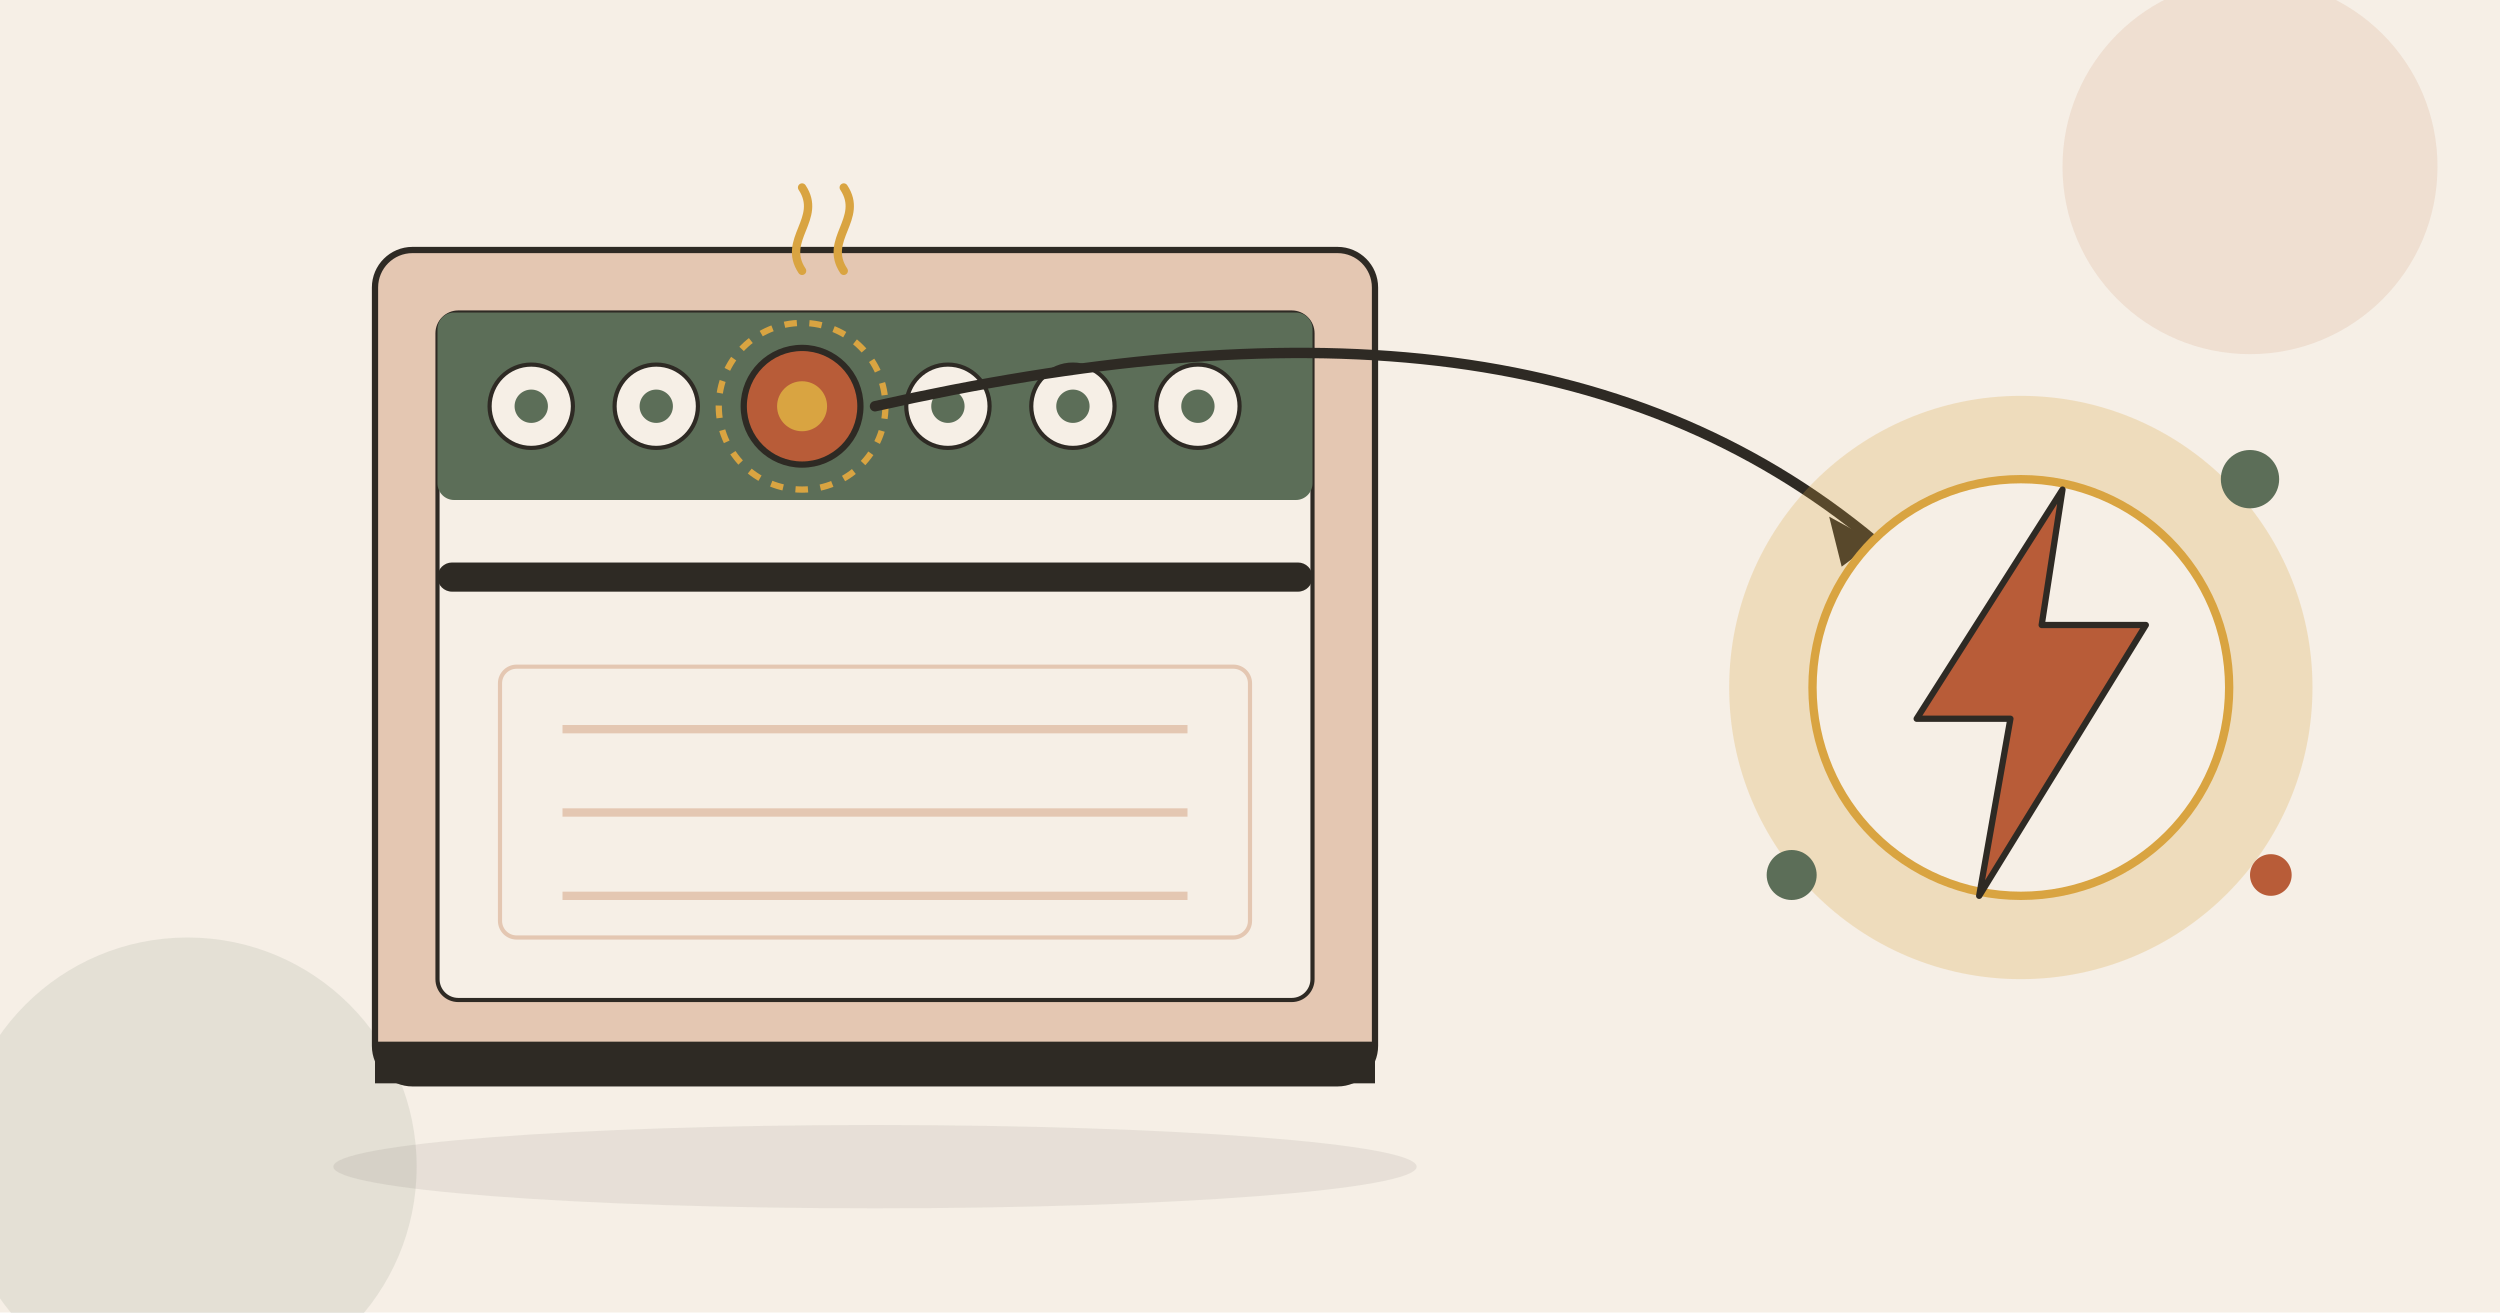
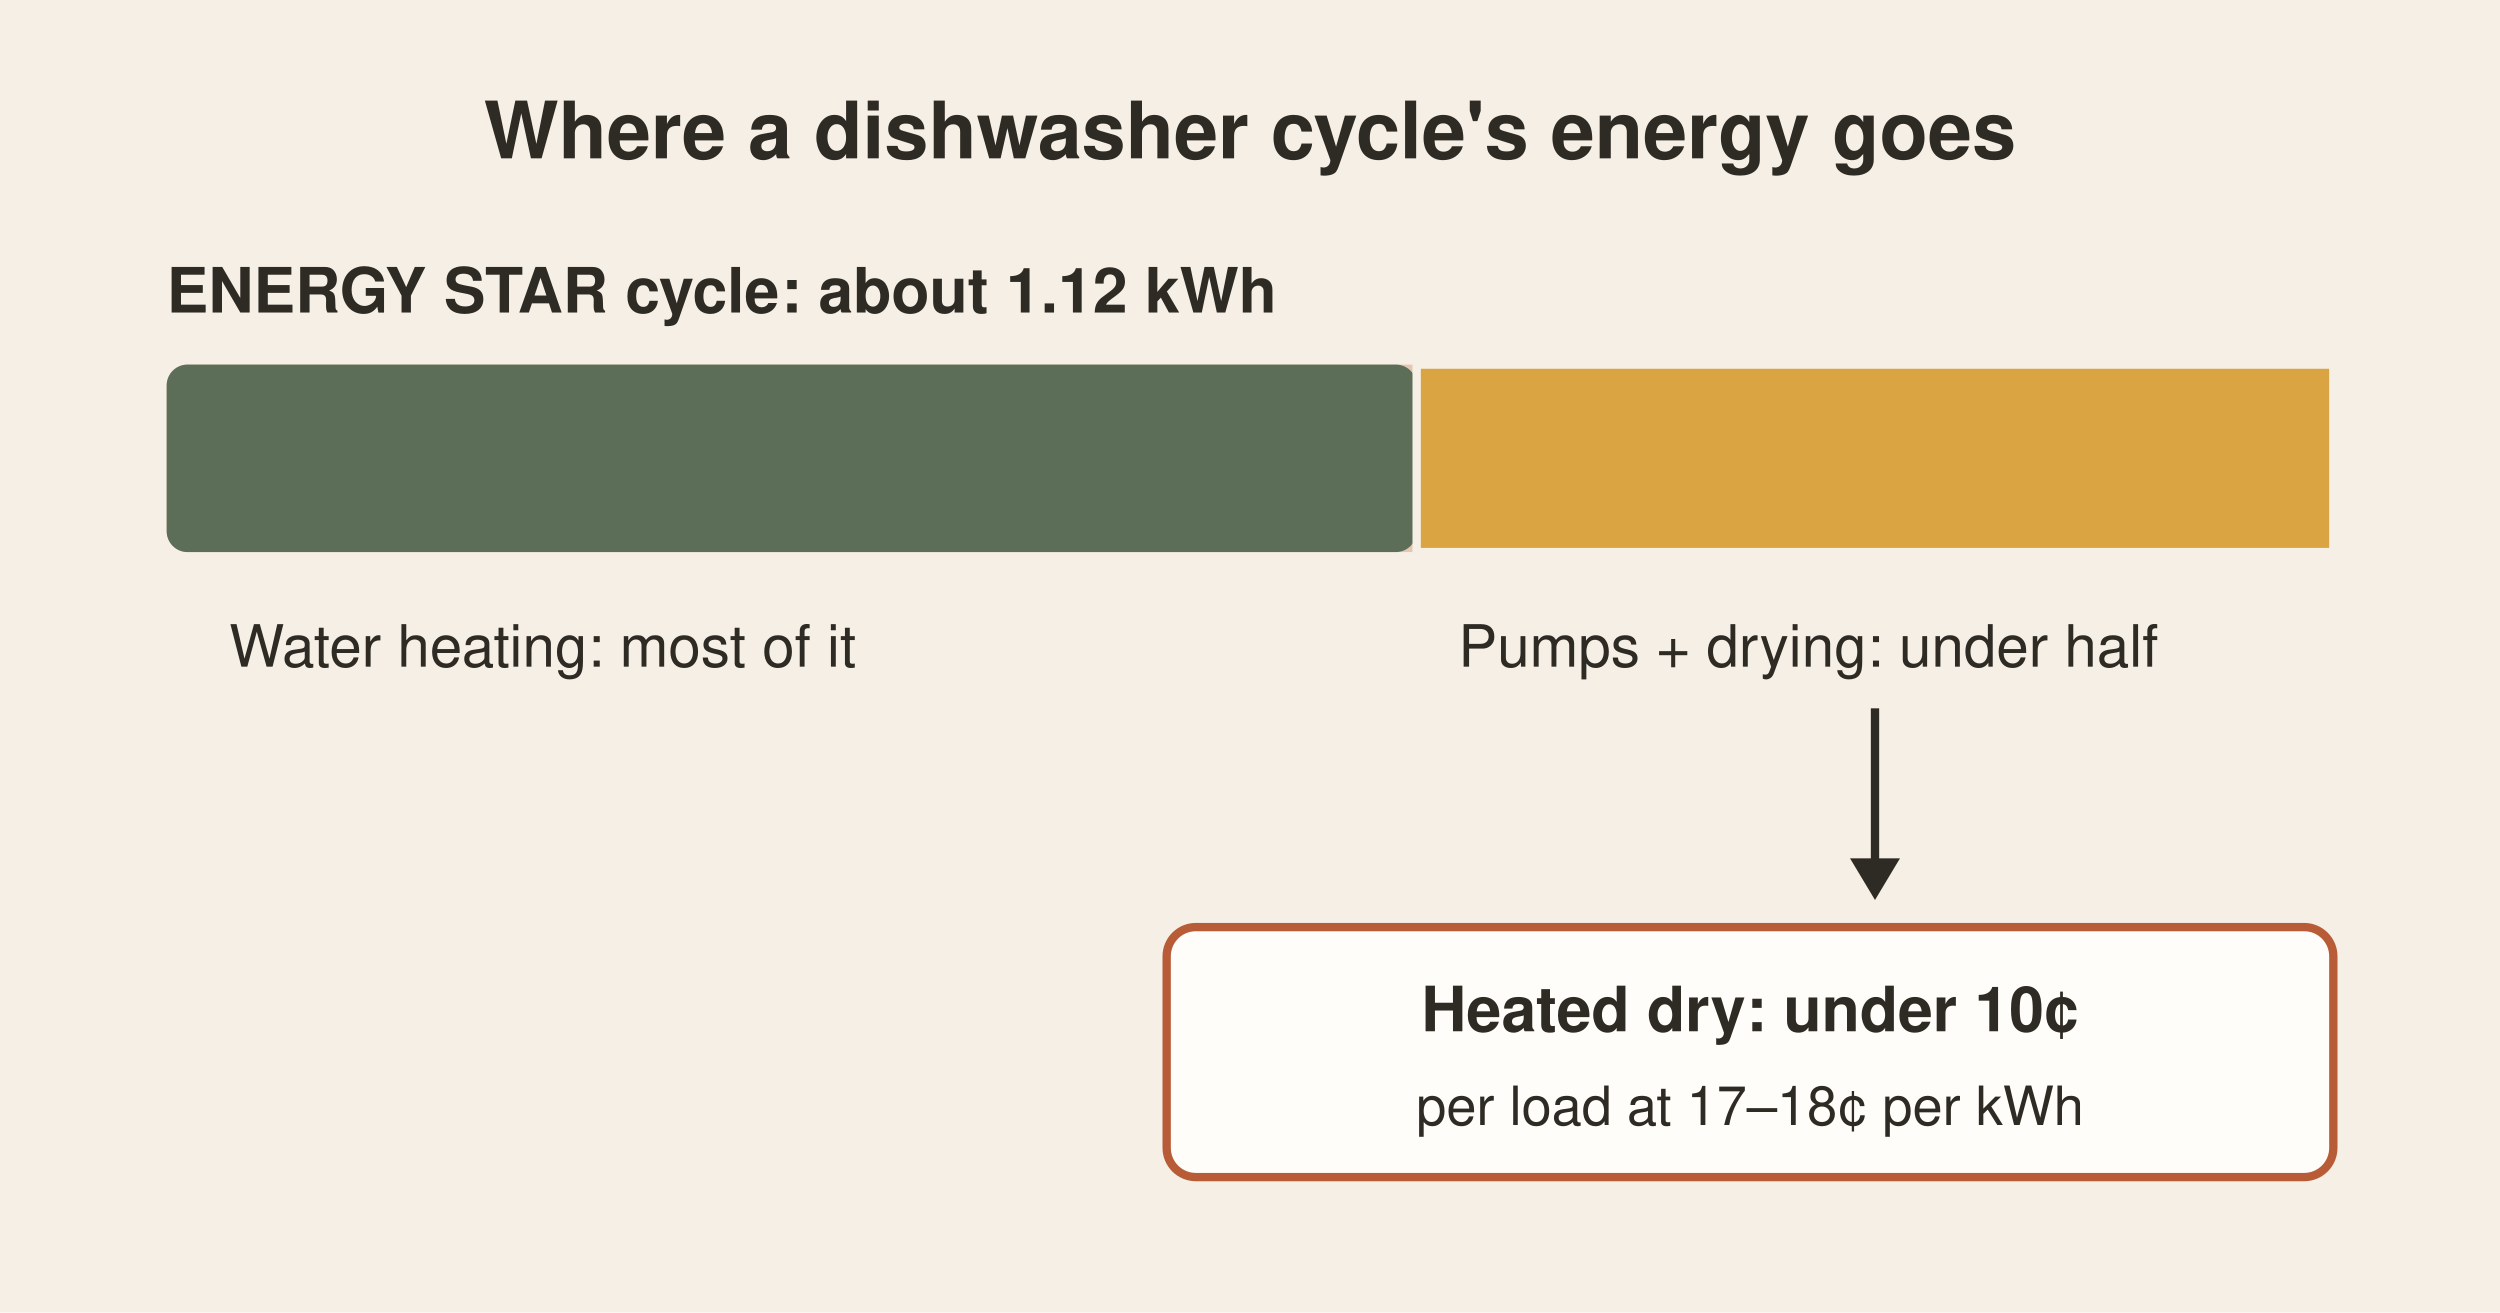
<svg xmlns="http://www.w3.org/2000/svg" viewBox="0 0 1200 630">
-   <rect x="0" y="0" width="1200" height="630" fill="#F6EFE6" />
-   <circle cx="1080" cy="80" r="90" fill="#E4C7B2" opacity="0.4" />
-   <circle cx="90" cy="560" r="110" fill="#5C6E58" opacity="0.12" />
-   <rect x="180" y="120" width="480" height="400" rx="18" fill="#E4C7B2" />
-   <rect x="180" y="120" width="480" height="400" rx="18" fill="none" stroke="#2E2A24" stroke-width="3" />
-   <rect x="210" y="150" width="420" height="330" rx="10" fill="#F6EFE6" stroke="#2E2A24" stroke-width="2" />
-   <rect x="210" y="150" width="420" height="90" rx="8" fill="#5C6E58" />
-   <circle cx="255" cy="195" r="20" fill="#F6EFE6" stroke="#2E2A24" stroke-width="2" />
-   <circle cx="255" cy="195" r="8" fill="#5C6E58" />
-   <circle cx="315" cy="195" r="20" fill="#F6EFE6" stroke="#2E2A24" stroke-width="2" />
-   <circle cx="315" cy="195" r="8" fill="#5C6E58" />
-   <circle cx="385" cy="195" r="28" fill="#B85C38" stroke="#2E2A24" stroke-width="3" />
-   <circle cx="385" cy="195" r="12" fill="#D9A441" />
-   <circle cx="385" cy="195" r="40" fill="none" stroke="#D9A441" stroke-width="3" stroke-dasharray="6 6" />
-   <circle cx="455" cy="195" r="20" fill="#F6EFE6" stroke="#2E2A24" stroke-width="2" />
-   <circle cx="455" cy="195" r="8" fill="#5C6E58" />
-   <circle cx="515" cy="195" r="20" fill="#F6EFE6" stroke="#2E2A24" stroke-width="2" />
-   <circle cx="515" cy="195" r="8" fill="#5C6E58" />
-   <circle cx="575" cy="195" r="20" fill="#F6EFE6" stroke="#2E2A24" stroke-width="2" />
-   <circle cx="575" cy="195" r="8" fill="#5C6E58" />
-   <rect x="210" y="270" width="420" height="14" rx="7" fill="#2E2A24" />
-   <rect x="240" y="320" width="360" height="130" rx="8" fill="#F6EFE6" stroke="#E4C7B2" stroke-width="2" />
-   <line x1="270" y1="350" x2="570" y2="350" stroke="#E4C7B2" stroke-width="4" />
-   <line x1="270" y1="390" x2="570" y2="390" stroke="#E4C7B2" stroke-width="4" />
-   <line x1="270" y1="430" x2="570" y2="430" stroke="#E4C7B2" stroke-width="4" />
-   <rect x="180" y="500" width="480" height="20" fill="#2E2A24" />
-   <path d="M 420 195 C 620 150, 780 160, 900 260" fill="none" stroke="#2E2A24" stroke-width="5" stroke-linecap="round" />
-   <polygon points="900,260 878,248 884,272" fill="#2E2A24" />
-   <circle cx="970" cy="330" r="140" fill="#D9A441" opacity="0.25" />
-   <circle cx="970" cy="330" r="100" fill="#F6EFE6" stroke="#D9A441" stroke-width="4" />
-   <polygon points="990,235 920,345 965,345 950,430 1030,300 980,300" fill="#B85C38" stroke="#2E2A24" stroke-width="3" stroke-linejoin="round" />
-   <circle cx="1080" cy="230" r="14" fill="#5C6E58" />
-   <circle cx="1090" cy="420" r="10" fill="#B85C38" />
-   <circle cx="860" cy="420" r="12" fill="#5C6E58" />
-   <path d="M 385 130 C 375 115, 395 105, 385 90" fill="none" stroke="#D9A441" stroke-width="4" stroke-linecap="round" />
-   <path d="M 405 130 C 395 115, 415 105, 405 90" fill="none" stroke="#D9A441" stroke-width="4" stroke-linecap="round" />
-   <ellipse cx="420" cy="560" rx="260" ry="20" fill="#2E2A24" opacity="0.08" />
+   <rect width="1200" height="630" fill="#F6EFE6" />
+   <text x="600" y="76" font-family="Helvetica, Arial, sans-serif" font-size="38" font-weight="bold" fill="#2E2A24" text-anchor="middle">Where a dishwasher cycle's energy goes</text>
+   <g font-family="Helvetica, Arial, sans-serif" fill="#2E2A24">
+     <text x="80" y="150" font-size="30" font-weight="bold">ENERGY STAR cycle: about 1.12 kWh</text>
+     <rect x="80" y="175" width="1040" height="90" rx="10" fill="#E4C7B2" />
+     <rect x="80" y="175" width="600" height="90" rx="10" fill="#5C6E58" />
+     <rect x="680" y="175" width="440" height="90" fill="#D9A441" />
+     <rect x="680" y="175" width="440" height="90" rx="0" fill="none" stroke="#F6EFE6" stroke-width="4" />
+     <text x="110" y="320" font-size="28">Water heating: most of it</text>
+     <text x="700" y="320" font-size="28">Pumps + drying: under half</text>
+     <line x1="900" y1="340" x2="900" y2="420" stroke="#2E2A24" stroke-width="4" />
+     <polygon points="888,412 912,412 900,432" fill="#2E2A24" />
+     <rect x="560" y="445" width="560" height="120" rx="14" fill="#FFFDF9" stroke="#B85C38" stroke-width="4" />
+     <text x="840" y="495" font-size="30" font-weight="bold" text-anchor="middle">Heated dry: under 10¢</text>
+     <text x="840" y="540" font-size="26" text-anchor="middle">per load at 17–18¢ per kWh</text>
+   </g>
</svg>
